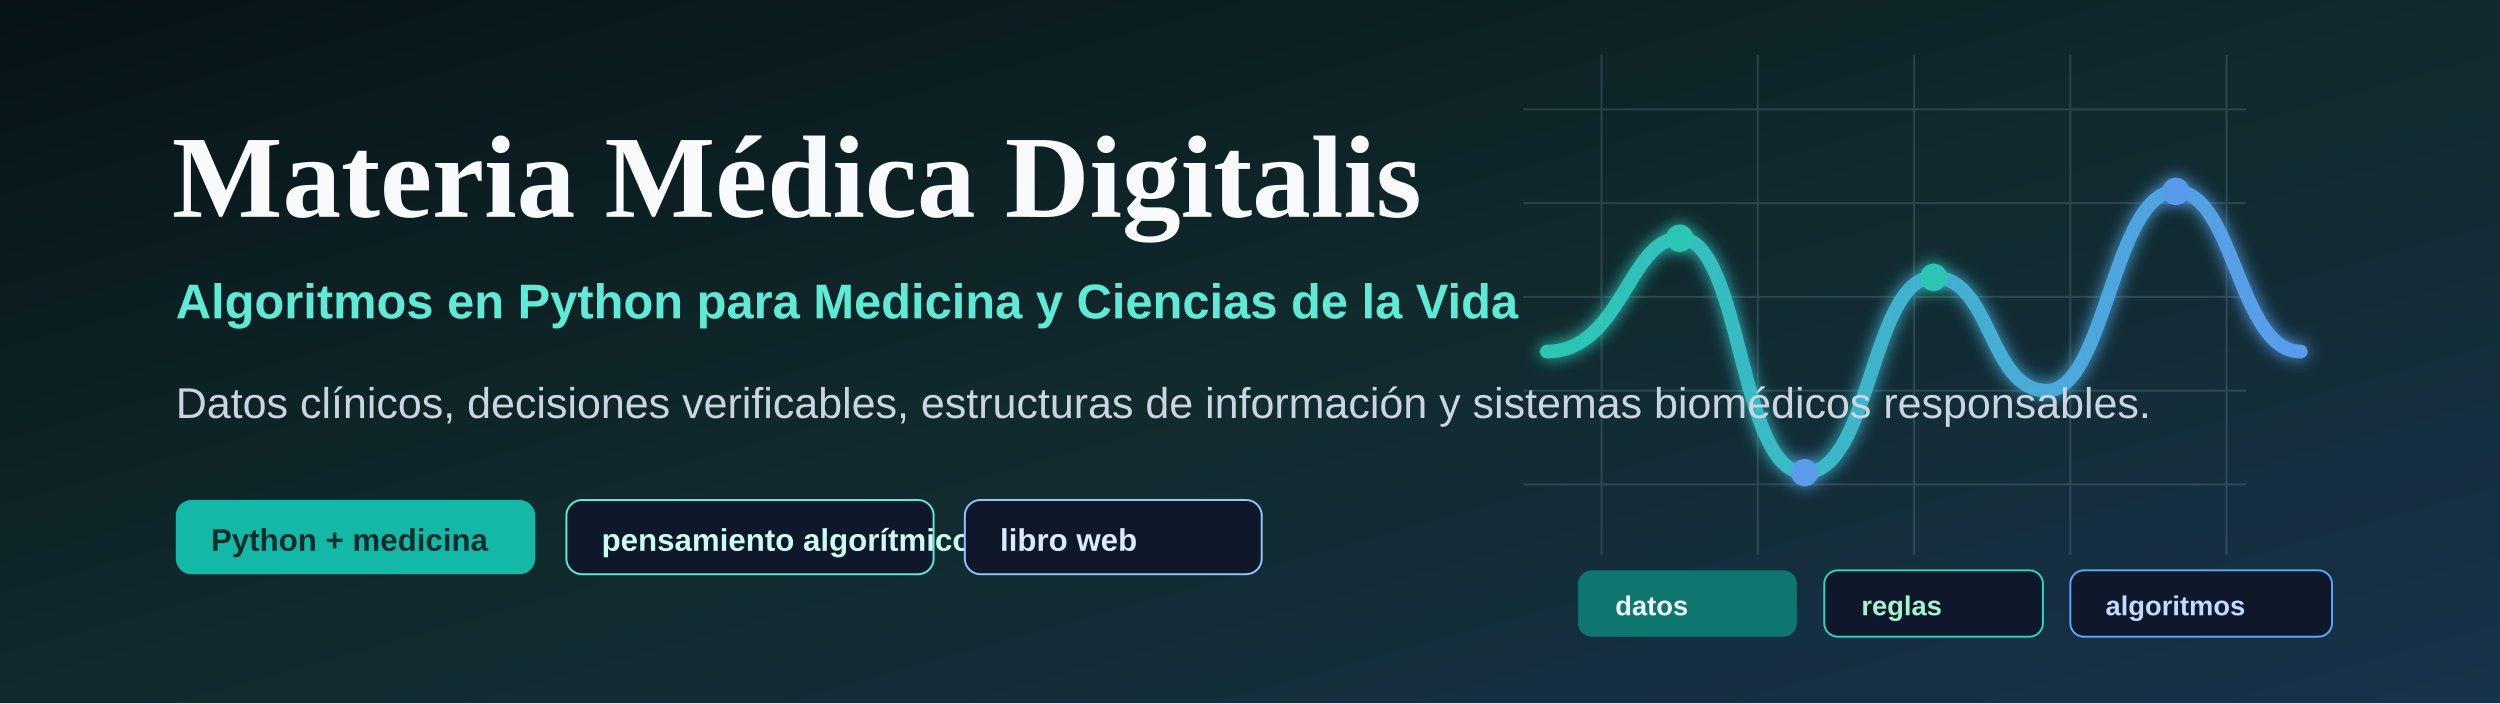
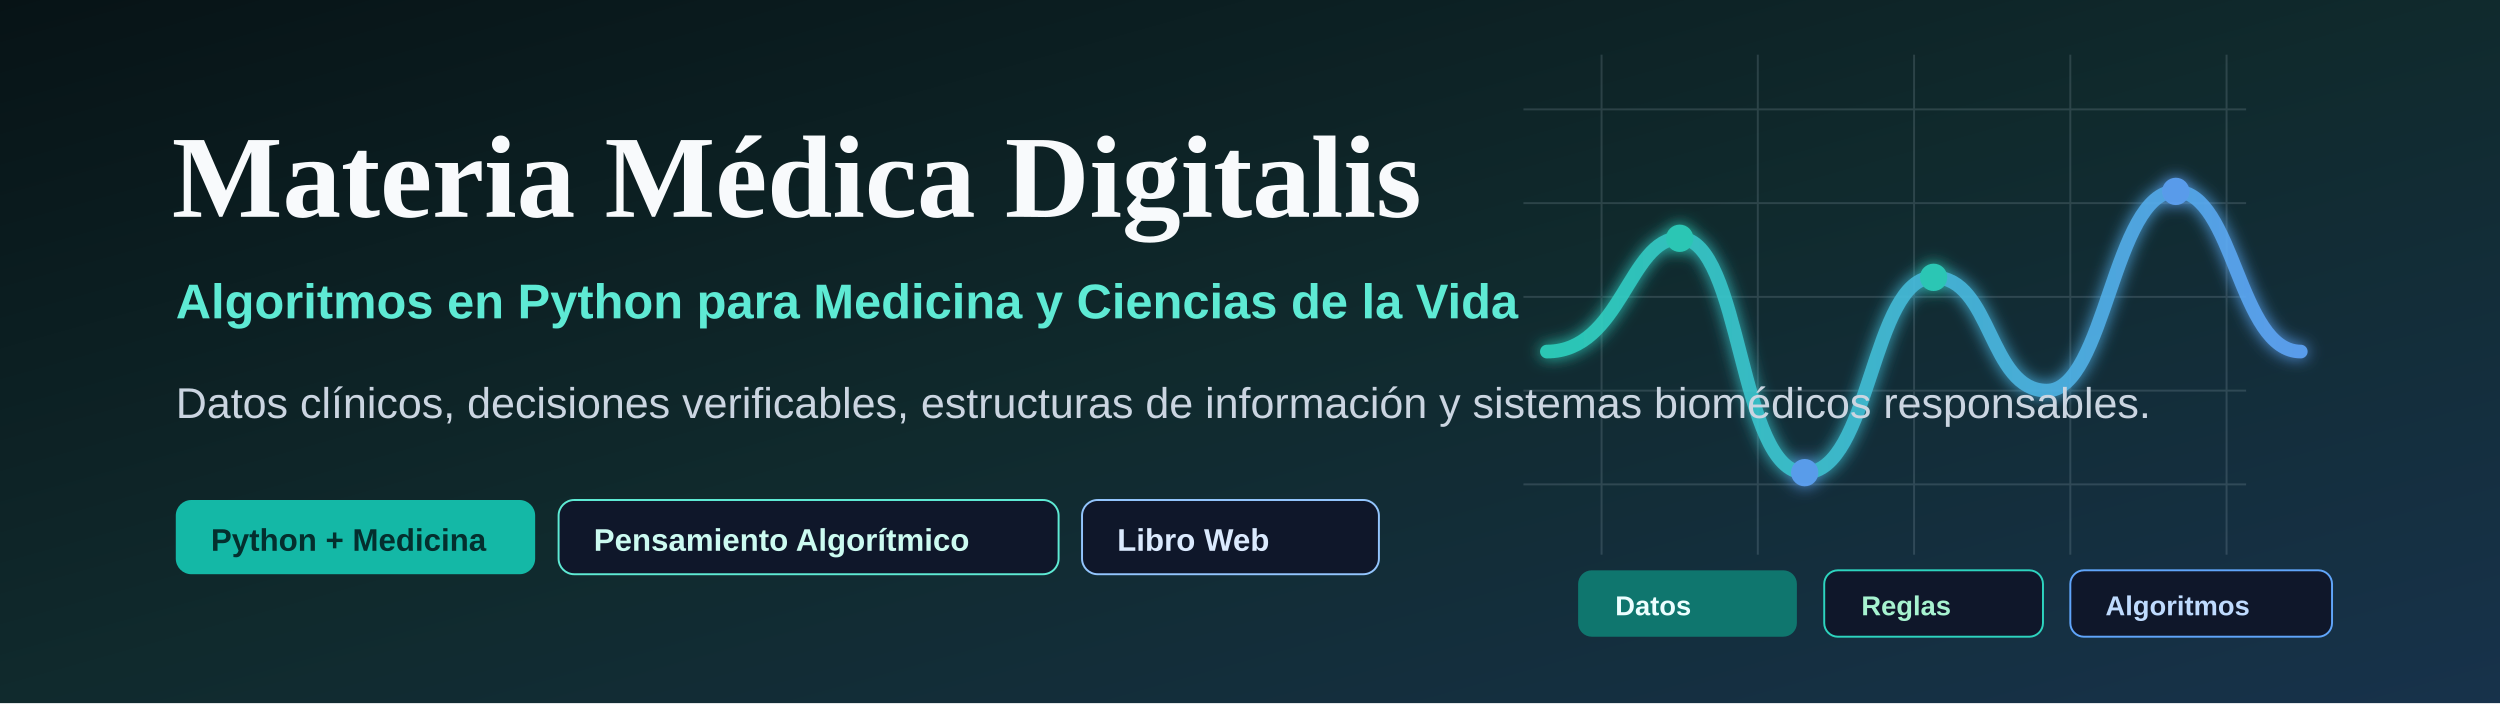
<svg xmlns="http://www.w3.org/2000/svg" width="1280" height="360" viewBox="0 0 1280 360" role="img" aria-labelledby="title desc">
  <defs>
    <linearGradient id="background" x1="0" x2="1" y1="0" y2="1">
      <stop offset="0" stop-color="#071316" />
      <stop offset="0.5" stop-color="#102a2d" />
      <stop offset="1" stop-color="#17324b" />
    </linearGradient>
    <linearGradient id="accent" x1="0" x2="1" y1="0" y2="0">
      <stop offset="0" stop-color="#2dd4bf" />
      <stop offset="1" stop-color="#60a5fa" />
    </linearGradient>
    <filter id="soft-glow" x="-20%" y="-20%" width="140%" height="140%">
      <feGaussianBlur stdDeviation="4" result="blur" />
      <feMerge>
        <feMergeNode in="blur" />
        <feMergeNode in="SourceGraphic" />
      </feMerge>
    </filter>
  </defs>
  <rect width="1280" height="360" fill="url(#background)" />
  <g opacity="0.14">
    <path d="M780 56 H1150" stroke="#e0f2fe" stroke-width="1" />
    <path d="M780 104 H1150" stroke="#e0f2fe" stroke-width="1" />
    <path d="M780 152 H1150" stroke="#e0f2fe" stroke-width="1" />
    <path d="M780 200 H1150" stroke="#e0f2fe" stroke-width="1" />
    <path d="M780 248 H1150" stroke="#e0f2fe" stroke-width="1" />
    <path d="M820 28 V284" stroke="#e0f2fe" stroke-width="1" />
    <path d="M900 28 V284" stroke="#e0f2fe" stroke-width="1" />
    <path d="M980 28 V284" stroke="#e0f2fe" stroke-width="1" />
    <path d="M1060 28 V284" stroke="#e0f2fe" stroke-width="1" />
    <path d="M1140 28 V284" stroke="#e0f2fe" stroke-width="1" />
  </g>
  <g filter="url(#soft-glow)" opacity="0.92">
    <path d="M792 180 C830 180 834 122 860 122 C892 122 890 242 924 242 C958 242 958 142 990 142 C1020 142 1018 200 1048 200 C1078 200 1082 98 1114 98 C1144 98 1146 180 1178 180" fill="none" stroke="url(#accent)" stroke-linecap="round" stroke-width="7" />
    <circle cx="860" cy="122" r="7" fill="#2dd4bf" />
    <circle cx="924" cy="242" r="7" fill="#60a5fa" />
    <circle cx="990" cy="142" r="7" fill="#2dd4bf" />
    <circle cx="1114" cy="98" r="7" fill="#60a5fa" />
  </g>
  <g transform="translate(808 292)">
    <rect width="112" height="34" rx="7" fill="#0f766e" />
-     <text x="19" y="23" fill="#ecfeff" font-family="Segoe UI, Arial, sans-serif" font-size="14" font-weight="700">datos</text>
+     <text x="19" y="23" fill="#ecfeff" font-family="Segoe UI, Arial, sans-serif" font-size="14" font-weight="700">Datos</text>
    <rect x="126" width="112" height="34" rx="7" fill="#0f172a" stroke="#2dd4bf" />
-     <text x="145" y="23" fill="#a7f3d0" font-family="Segoe UI, Arial, sans-serif" font-size="14" font-weight="700">reglas</text>
+     <text x="145" y="23" fill="#a7f3d0" font-family="Segoe UI, Arial, sans-serif" font-size="14" font-weight="700">Reglas</text>
    <rect x="252" width="134" height="34" rx="7" fill="#0f172a" stroke="#60a5fa" />
-     <text x="270" y="23" fill="#bfdbfe" font-family="Segoe UI, Arial, sans-serif" font-size="14" font-weight="700">algoritmos</text>
+     <text x="270" y="23" fill="#bfdbfe" font-family="Segoe UI, Arial, sans-serif" font-size="14" font-weight="700">Algoritmos</text>
  </g>
  <text x="88" y="111" fill="#f8fafc" font-family="Georgia, 'Times New Roman', serif" font-size="60" font-weight="700">Materia Médica Digitalis</text>
  <text x="90" y="163" fill="#5eead4" font-family="Segoe UI, Arial, sans-serif" font-size="25" font-weight="700">Algoritmos en Python para Medicina y Ciencias de la Vida</text>
  <text x="90" y="214" fill="#cbd5e1" font-family="Segoe UI, Arial, sans-serif" font-size="22">Datos clínicos, decisiones verificables, estructuras de información y sistemas biomédicos responsables.</text>
  <g transform="translate(90 256)">
    <rect width="184" height="38" rx="8" fill="#14b8a6" />
-     <text x="18" y="26" fill="#042f2e" font-family="Segoe UI, Arial, sans-serif" font-size="16" font-weight="800">Python + medicina</text>
-     <rect x="200" width="188" height="38" rx="8" fill="#0f172a" stroke="#5eead4" />
-     <text x="218" y="26" fill="#ccfbf1" font-family="Segoe UI, Arial, sans-serif" font-size="16" font-weight="700">pensamiento algorítmico</text>
-     <rect x="404" width="152" height="38" rx="8" fill="#0f172a" stroke="#93c5fd" />
-     <text x="422" y="26" fill="#dbeafe" font-family="Segoe UI, Arial, sans-serif" font-size="16" font-weight="700">libro web</text>
+     <text x="18" y="26" fill="#042f2e" font-family="Segoe UI, Arial, sans-serif" font-size="16" font-weight="800">Python + Medicina</text>
+     <rect x="196" width="256" height="38" rx="8" fill="#0f172a" stroke="#5eead4" />
+     <text x="214" y="26" fill="#ccfbf1" font-family="Segoe UI, Arial, sans-serif" font-size="16" font-weight="700">Pensamiento Algorítmico</text>
+     <rect x="464" width="152" height="38" rx="8" fill="#0f172a" stroke="#93c5fd" />
+     <text x="482" y="26" fill="#dbeafe" font-family="Segoe UI, Arial, sans-serif" font-size="16" font-weight="700">Libro Web</text>
  </g>
</svg>
